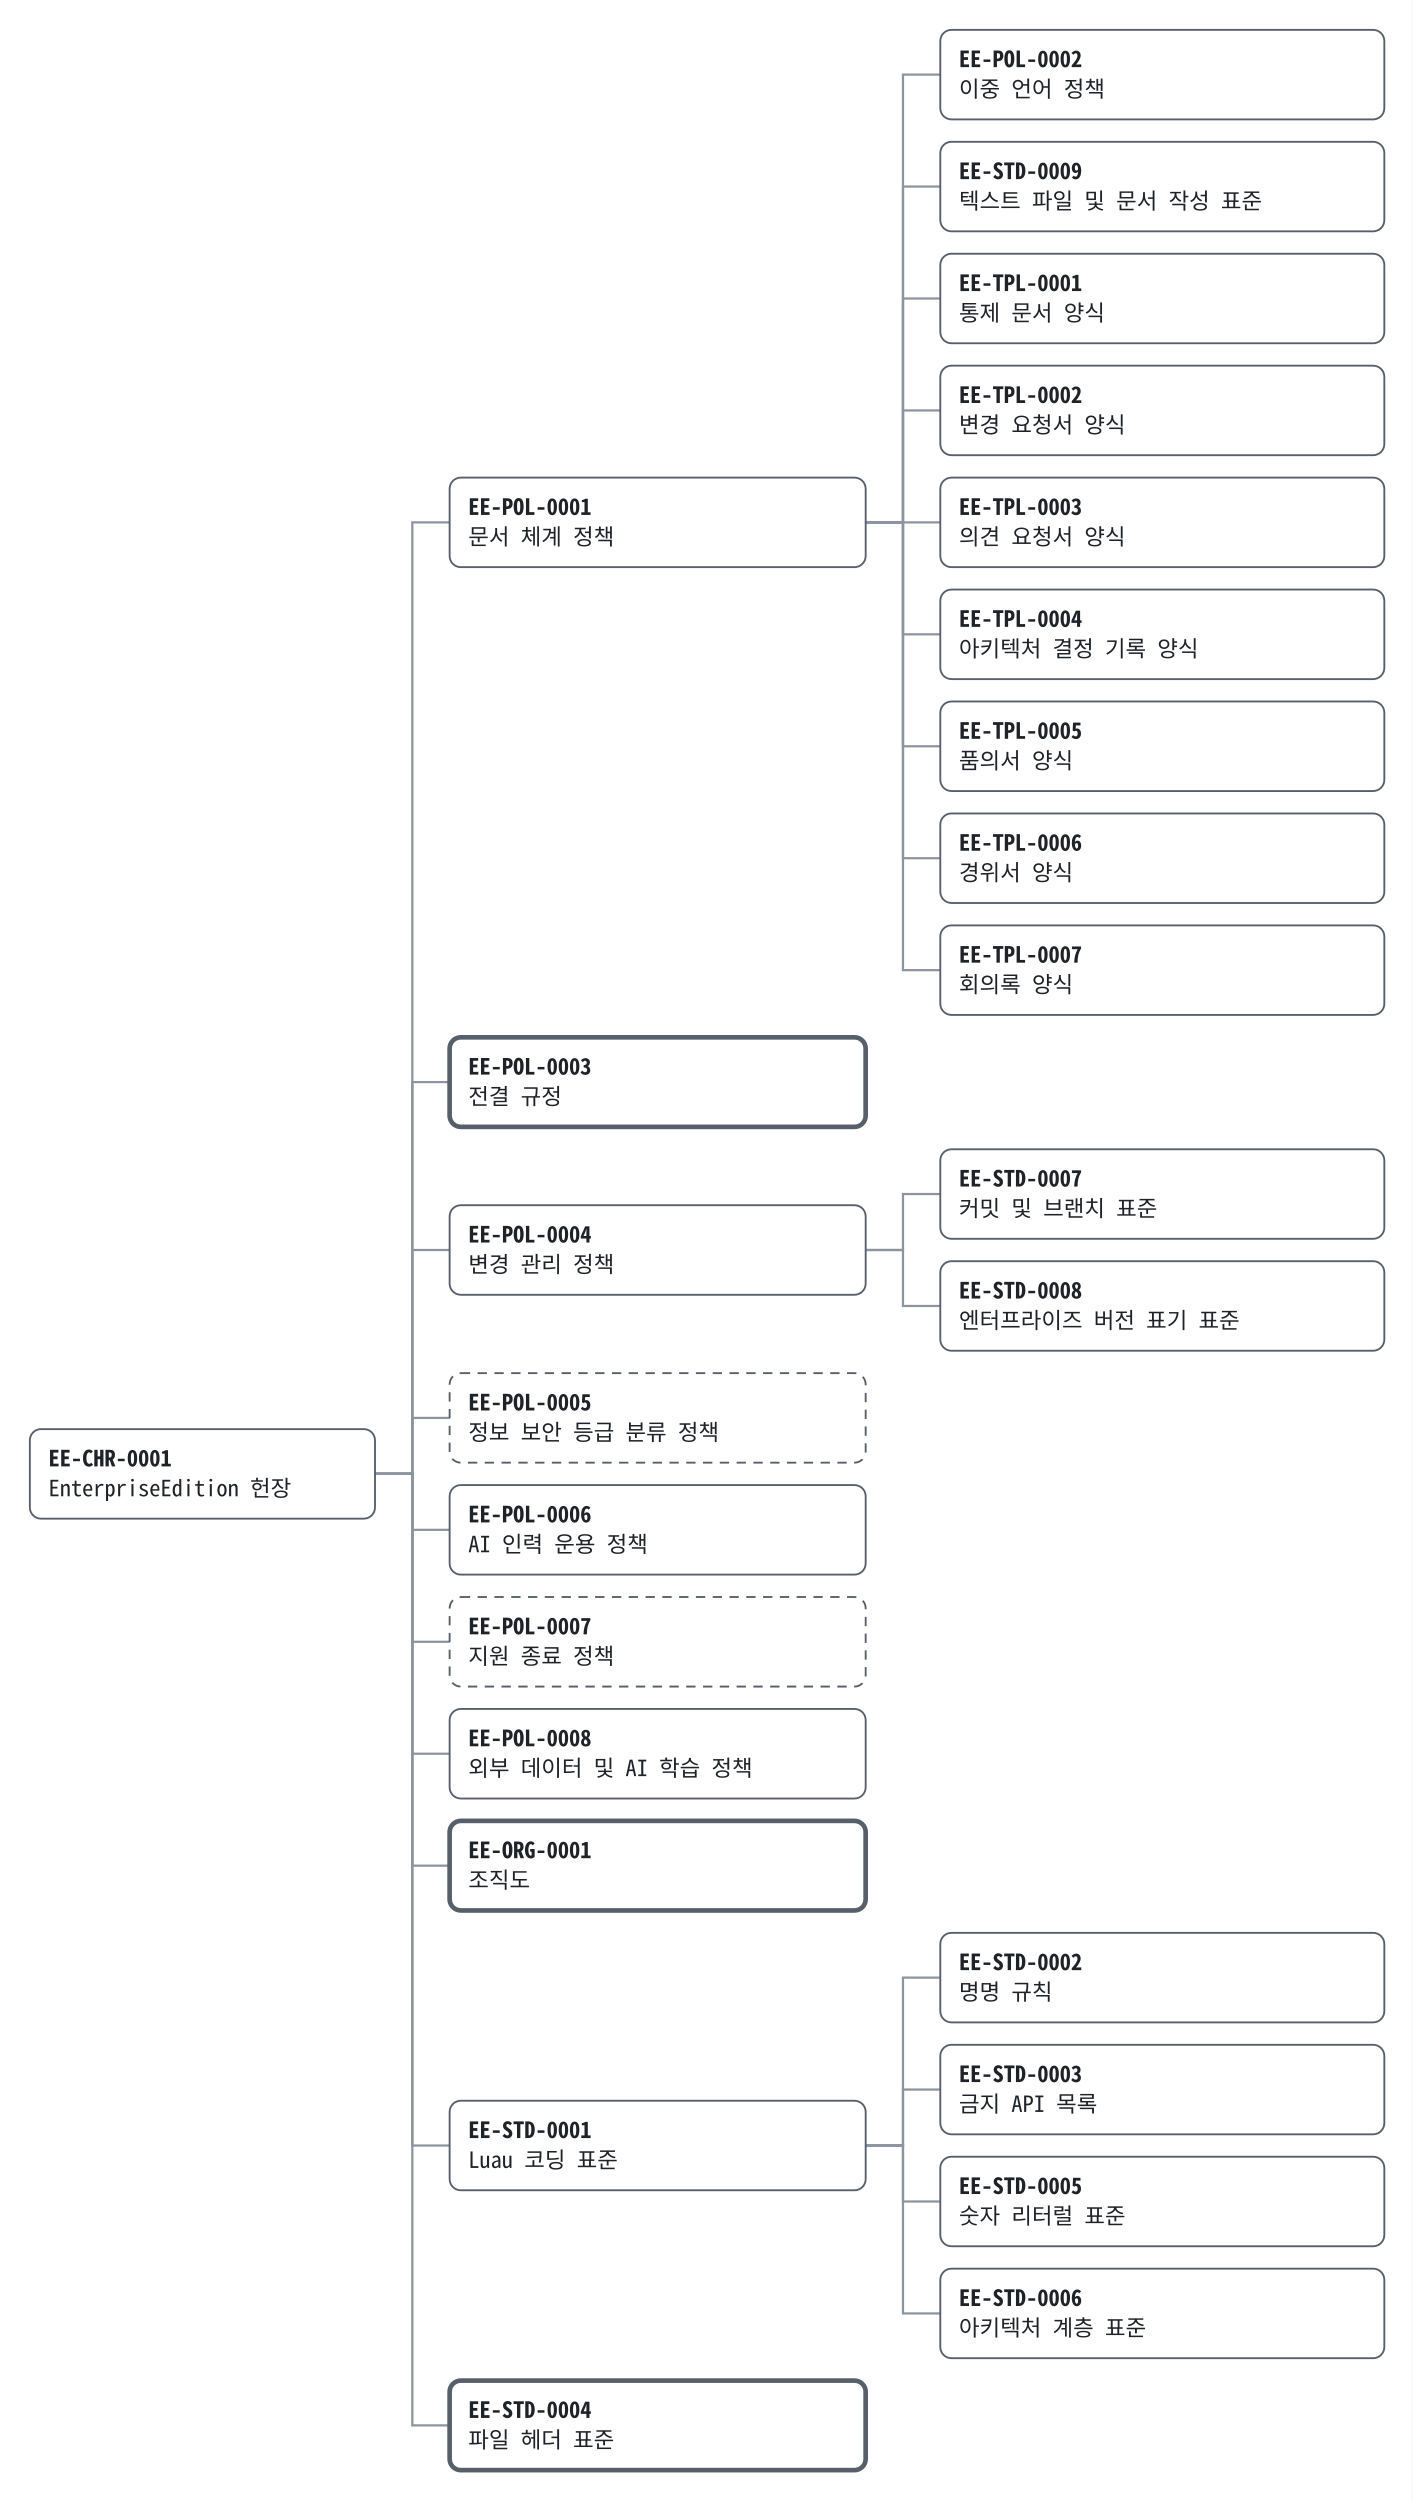
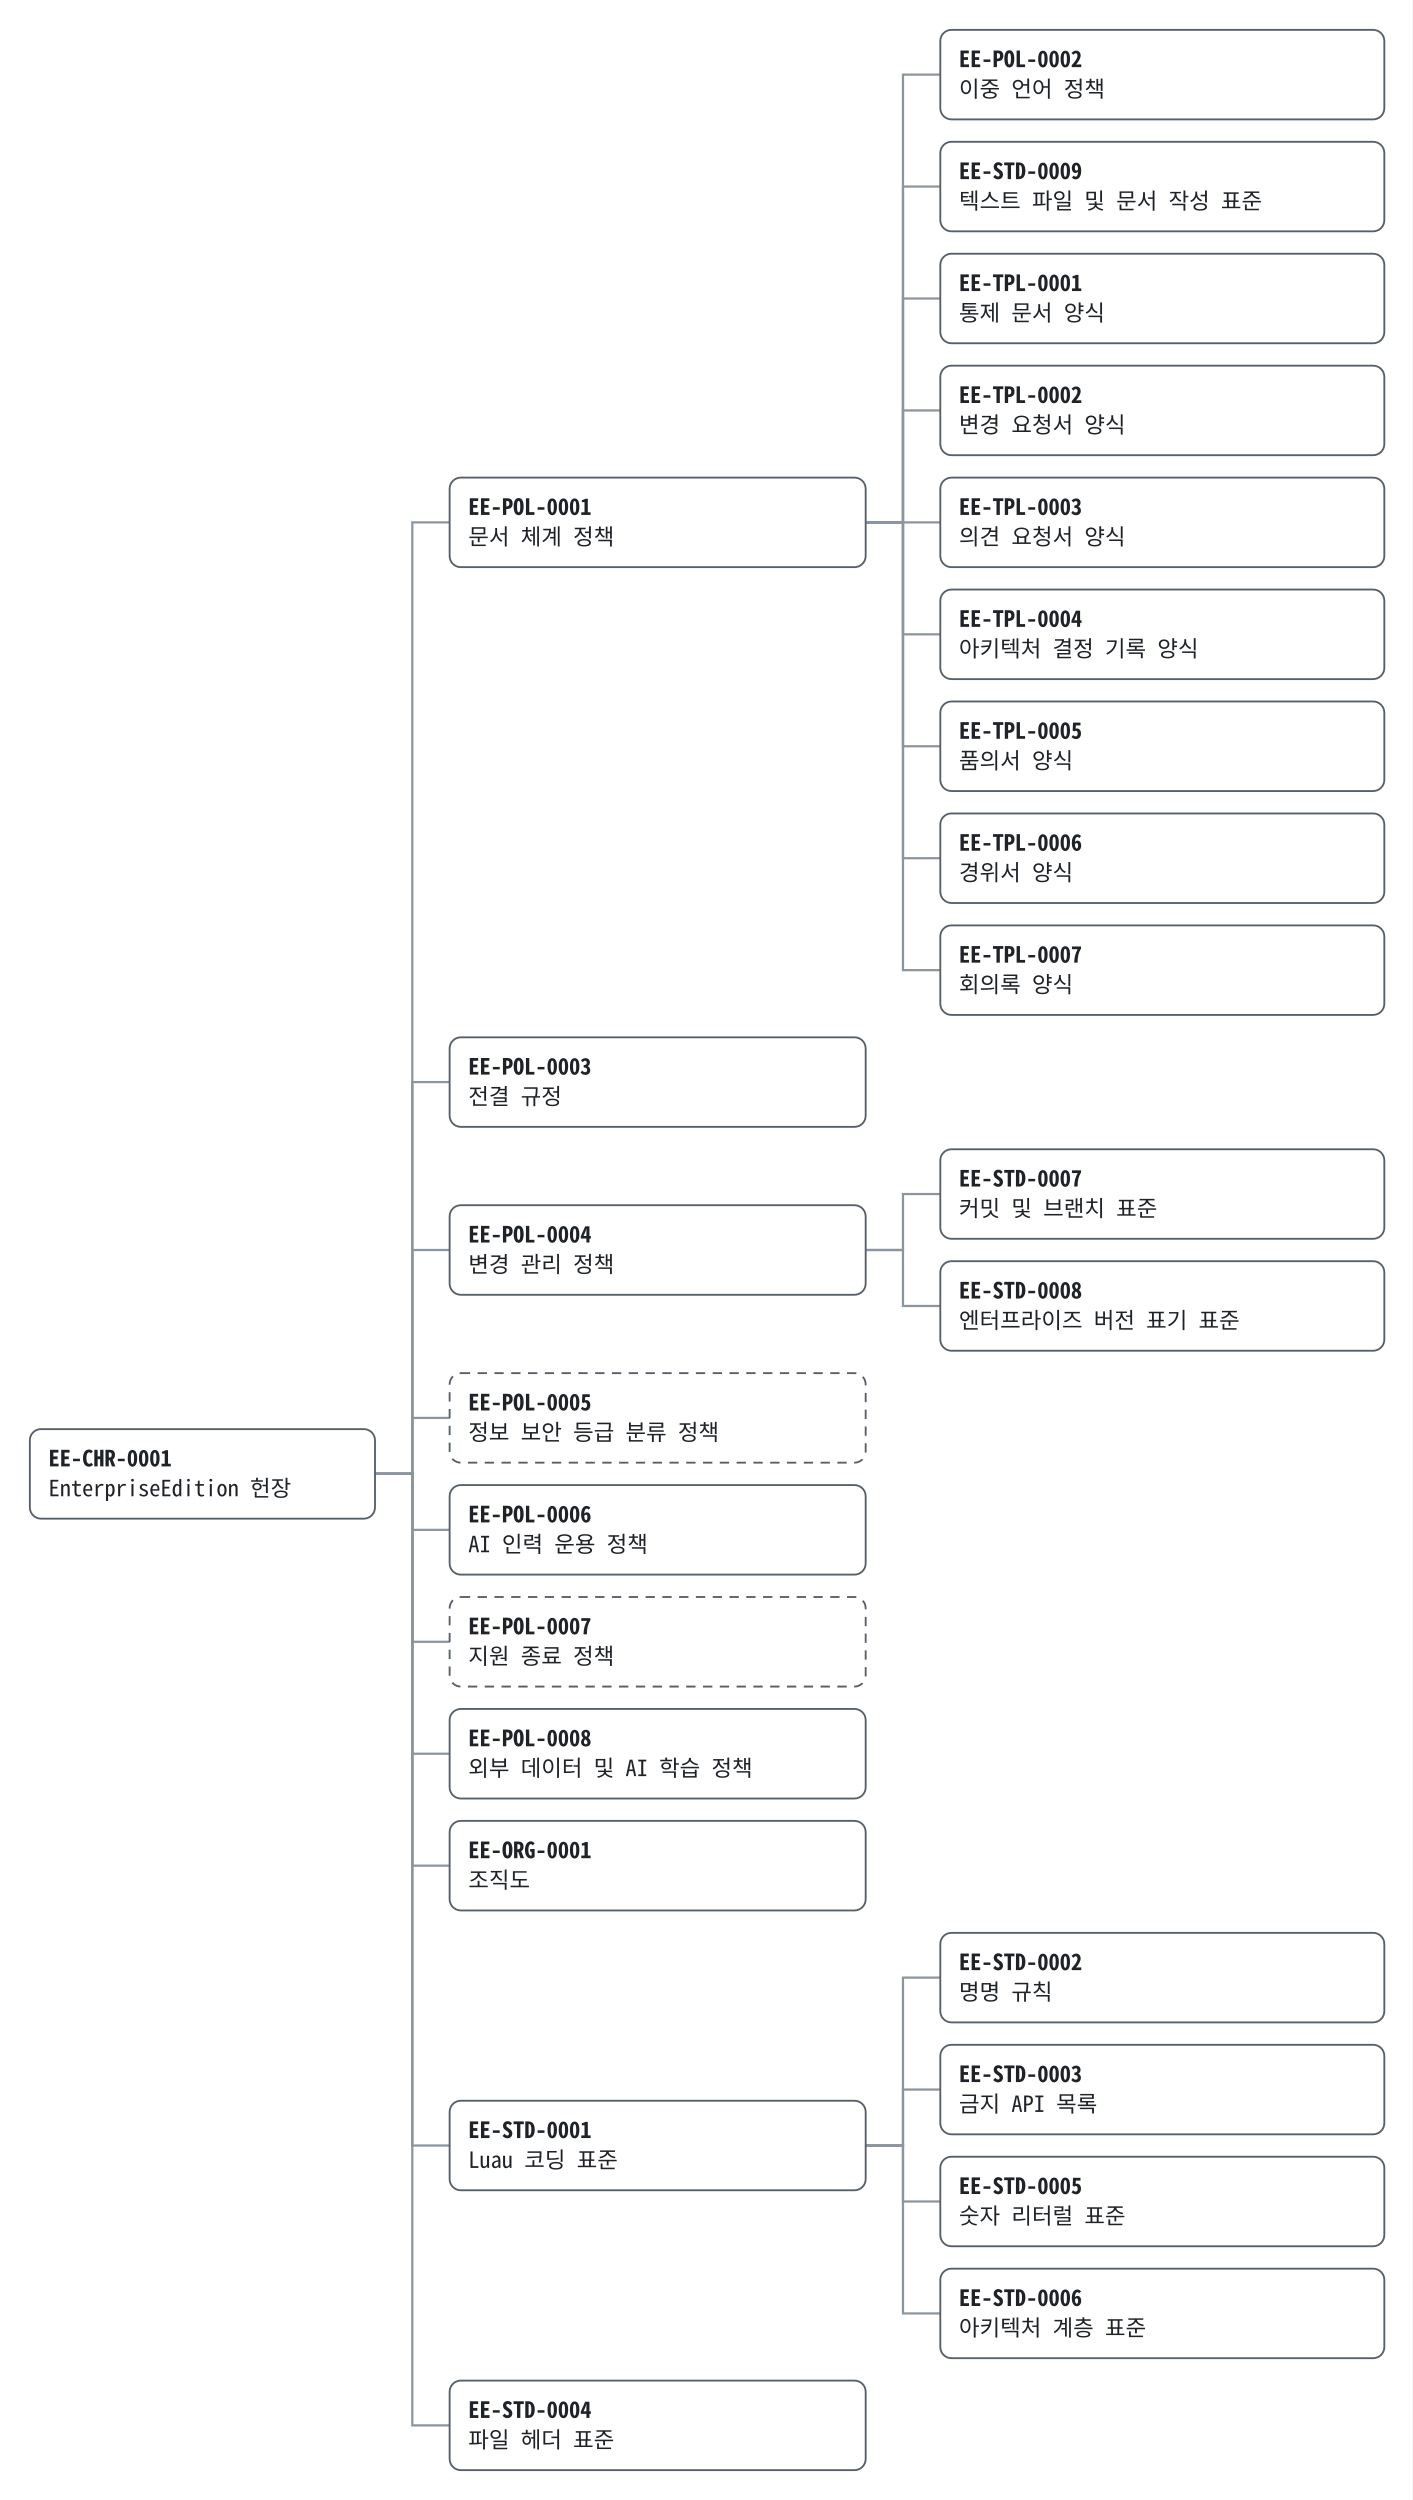
<svg xmlns="http://www.w3.org/2000/svg" width="757" height="1340" viewBox="0 0 757 1340" role="img">
  <style>text{font-family:ui-monospace,SFMono-Regular,Menlo,Consolas,'Noto Sans Mono CJK KR','Malgun Gothic',monospace;font-size:12px;fill:#1f2328}.first{font-weight:bold}.card{fill:#ffffff;stroke:#57606a;stroke-width:1}.dashed{stroke-dasharray:5 4}.bold{stroke-width:2.5}.edge{fill:none;stroke:#8c959f;stroke-width:1.2}</style>
  <rect width="757" height="1340" fill="#ffffff" />
  <path class="edge" d="M201 790H221V280H241" />
  <path class="edge" d="M201 790H221V580H241" />
  <path class="edge" d="M201 790H221V670H241" />
  <path class="edge" d="M201 790H221V760H241" />
  <path class="edge" d="M201 790H221V820H241" />
  <path class="edge" d="M201 790H221V880H241" />
  <path class="edge" d="M201 790H221V940H241" />
  <path class="edge" d="M201 790H221V1000H241" />
  <path class="edge" d="M201 790H221V1150H241" />
  <path class="edge" d="M201 790H221V1300H241" />
  <path class="edge" d="M464 280H484V40H504" />
  <path class="edge" d="M464 280H484V100H504" />
  <path class="edge" d="M464 280H484V160H504" />
  <path class="edge" d="M464 280H484V220H504" />
  <path class="edge" d="M464 280H484V280H504" />
  <path class="edge" d="M464 280H484V340H504" />
  <path class="edge" d="M464 280H484V400H504" />
  <path class="edge" d="M464 280H484V460H504" />
  <path class="edge" d="M464 280H484V520H504" />
  <path class="edge" d="M464 670H484V640H504" />
  <path class="edge" d="M464 670H484V700H504" />
  <path class="edge" d="M464 1150H484V1060H504" />
  <path class="edge" d="M464 1150H484V1120H504" />
  <path class="edge" d="M464 1150H484V1180H504" />
  <path class="edge" d="M464 1150H484V1240H504" />
  <rect class="card" x="16" y="766" width="185" height="48" rx="6" />
  <text class="first" x="26" y="786">EE-CHR-0001</text>
  <text x="26" y="802">EnterpriseEdition 헌장</text>
  <rect class="card" x="241" y="256" width="223" height="48" rx="6" />
  <text class="first" x="251" y="276">EE-POL-0001</text>
  <text x="251" y="292">문서 체계 정책</text>
  <rect class="card" x="504" y="16" width="238" height="48" rx="6" />
  <text class="first" x="514" y="36">EE-POL-0002</text>
  <text x="514" y="52">이중 언어 정책</text>
  <rect class="card" x="504" y="76" width="238" height="48" rx="6" />
  <text class="first" x="514" y="96">EE-STD-0009</text>
  <text x="514" y="112">텍스트 파일 및 문서 작성 표준</text>
  <rect class="card" x="504" y="136" width="238" height="48" rx="6" />
  <text class="first" x="514" y="156">EE-TPL-0001</text>
  <text x="514" y="172">통제 문서 양식</text>
  <rect class="card" x="504" y="196" width="238" height="48" rx="6" />
  <text class="first" x="514" y="216">EE-TPL-0002</text>
  <text x="514" y="232">변경 요청서 양식</text>
  <rect class="card" x="504" y="256" width="238" height="48" rx="6" />
  <text class="first" x="514" y="276">EE-TPL-0003</text>
  <text x="514" y="292">의견 요청서 양식</text>
  <rect class="card" x="504" y="316" width="238" height="48" rx="6" />
  <text class="first" x="514" y="336">EE-TPL-0004</text>
  <text x="514" y="352">아키텍처 결정 기록 양식</text>
  <rect class="card" x="504" y="376" width="238" height="48" rx="6" />
  <text class="first" x="514" y="396">EE-TPL-0005</text>
  <text x="514" y="412">품의서 양식</text>
  <rect class="card" x="504" y="436" width="238" height="48" rx="6" />
  <text class="first" x="514" y="456">EE-TPL-0006</text>
  <text x="514" y="472">경위서 양식</text>
  <rect class="card" x="504" y="496" width="238" height="48" rx="6" />
  <text class="first" x="514" y="516">EE-TPL-0007</text>
  <text x="514" y="532">회의록 양식</text>
-   <rect class="card bold" x="241" y="556" width="223" height="48" rx="6" />
+   <rect class="card" x="241" y="556" width="223" height="48" rx="6" />
  <text class="first" x="251" y="576">EE-POL-0003</text>
  <text x="251" y="592">전결 규정</text>
  <rect class="card" x="241" y="646" width="223" height="48" rx="6" />
  <text class="first" x="251" y="666">EE-POL-0004</text>
  <text x="251" y="682">변경 관리 정책</text>
  <rect class="card" x="504" y="616" width="238" height="48" rx="6" />
  <text class="first" x="514" y="636">EE-STD-0007</text>
  <text x="514" y="652">커밋 및 브랜치 표준</text>
  <rect class="card" x="504" y="676" width="238" height="48" rx="6" />
  <text class="first" x="514" y="696">EE-STD-0008</text>
  <text x="514" y="712">엔터프라이즈 버전 표기 표준</text>
  <rect class="card dashed" x="241" y="736" width="223" height="48" rx="6" />
  <text class="first" x="251" y="756">EE-POL-0005</text>
  <text x="251" y="772">정보 보안 등급 분류 정책</text>
  <rect class="card" x="241" y="796" width="223" height="48" rx="6" />
  <text class="first" x="251" y="816">EE-POL-0006</text>
  <text x="251" y="832">AI 인력 운용 정책</text>
  <rect class="card dashed" x="241" y="856" width="223" height="48" rx="6" />
  <text class="first" x="251" y="876">EE-POL-0007</text>
  <text x="251" y="892">지원 종료 정책</text>
  <rect class="card" x="241" y="916" width="223" height="48" rx="6" />
  <text class="first" x="251" y="936">EE-POL-0008</text>
  <text x="251" y="952">외부 데이터 및 AI 학습 정책</text>
-   <rect class="card bold" x="241" y="976" width="223" height="48" rx="6" />
+   <rect class="card" x="241" y="976" width="223" height="48" rx="6" />
  <text class="first" x="251" y="996">EE-ORG-0001</text>
  <text x="251" y="1012">조직도</text>
  <rect class="card" x="241" y="1126" width="223" height="48" rx="6" />
  <text class="first" x="251" y="1146">EE-STD-0001</text>
  <text x="251" y="1162">Luau 코딩 표준</text>
  <rect class="card" x="504" y="1036" width="238" height="48" rx="6" />
  <text class="first" x="514" y="1056">EE-STD-0002</text>
  <text x="514" y="1072">명명 규칙</text>
  <rect class="card" x="504" y="1096" width="238" height="48" rx="6" />
  <text class="first" x="514" y="1116">EE-STD-0003</text>
  <text x="514" y="1132">금지 API 목록</text>
  <rect class="card" x="504" y="1156" width="238" height="48" rx="6" />
  <text class="first" x="514" y="1176">EE-STD-0005</text>
  <text x="514" y="1192">숫자 리터럴 표준</text>
  <rect class="card" x="504" y="1216" width="238" height="48" rx="6" />
  <text class="first" x="514" y="1236">EE-STD-0006</text>
  <text x="514" y="1252">아키텍처 계층 표준</text>
-   <rect class="card bold" x="241" y="1276" width="223" height="48" rx="6" />
+   <rect class="card" x="241" y="1276" width="223" height="48" rx="6" />
  <text class="first" x="251" y="1296">EE-STD-0004</text>
  <text x="251" y="1312">파일 헤더 표준</text>
</svg>
